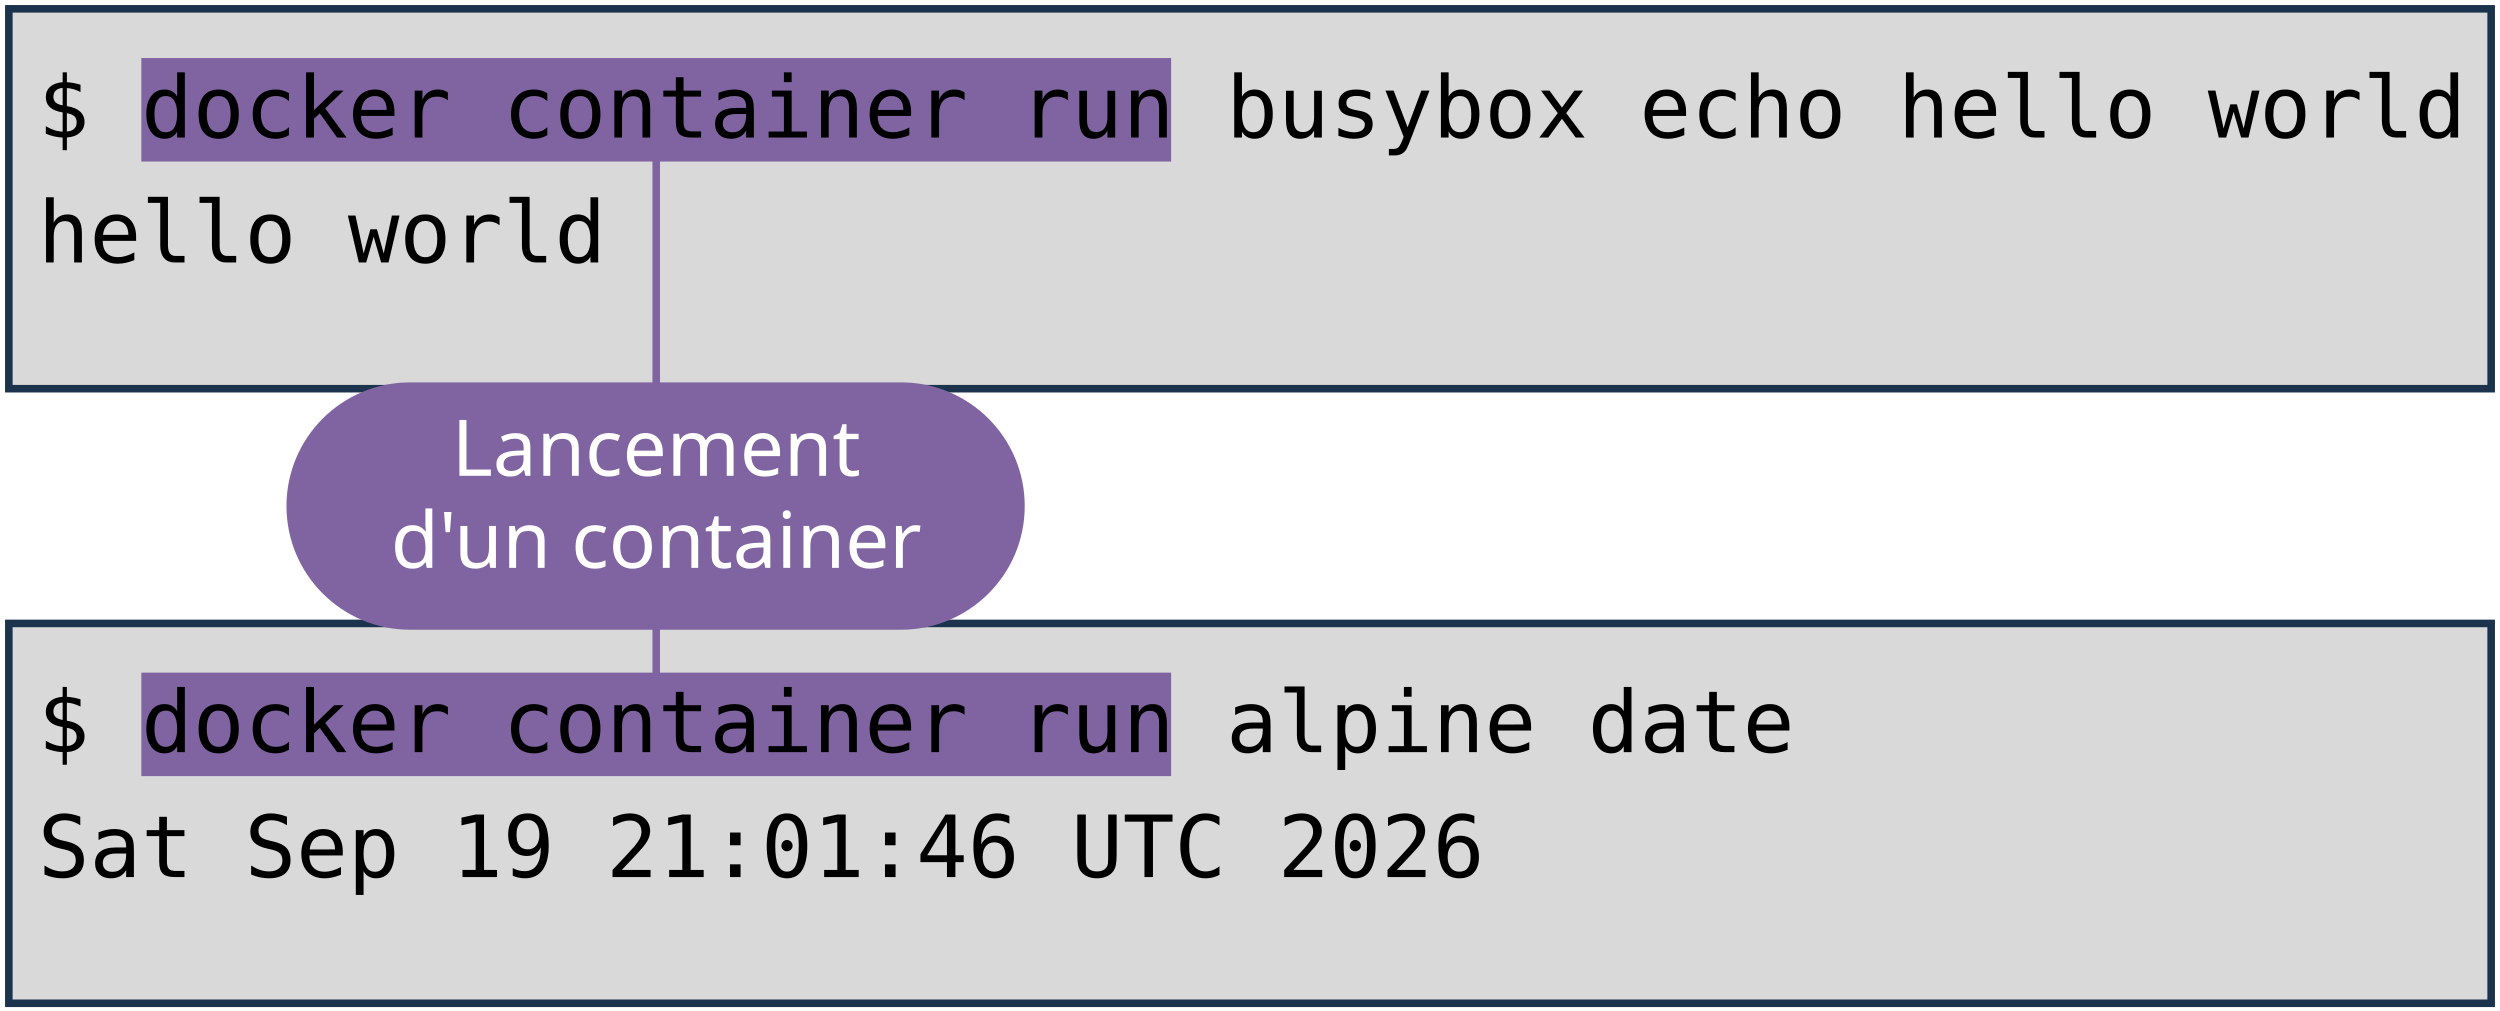
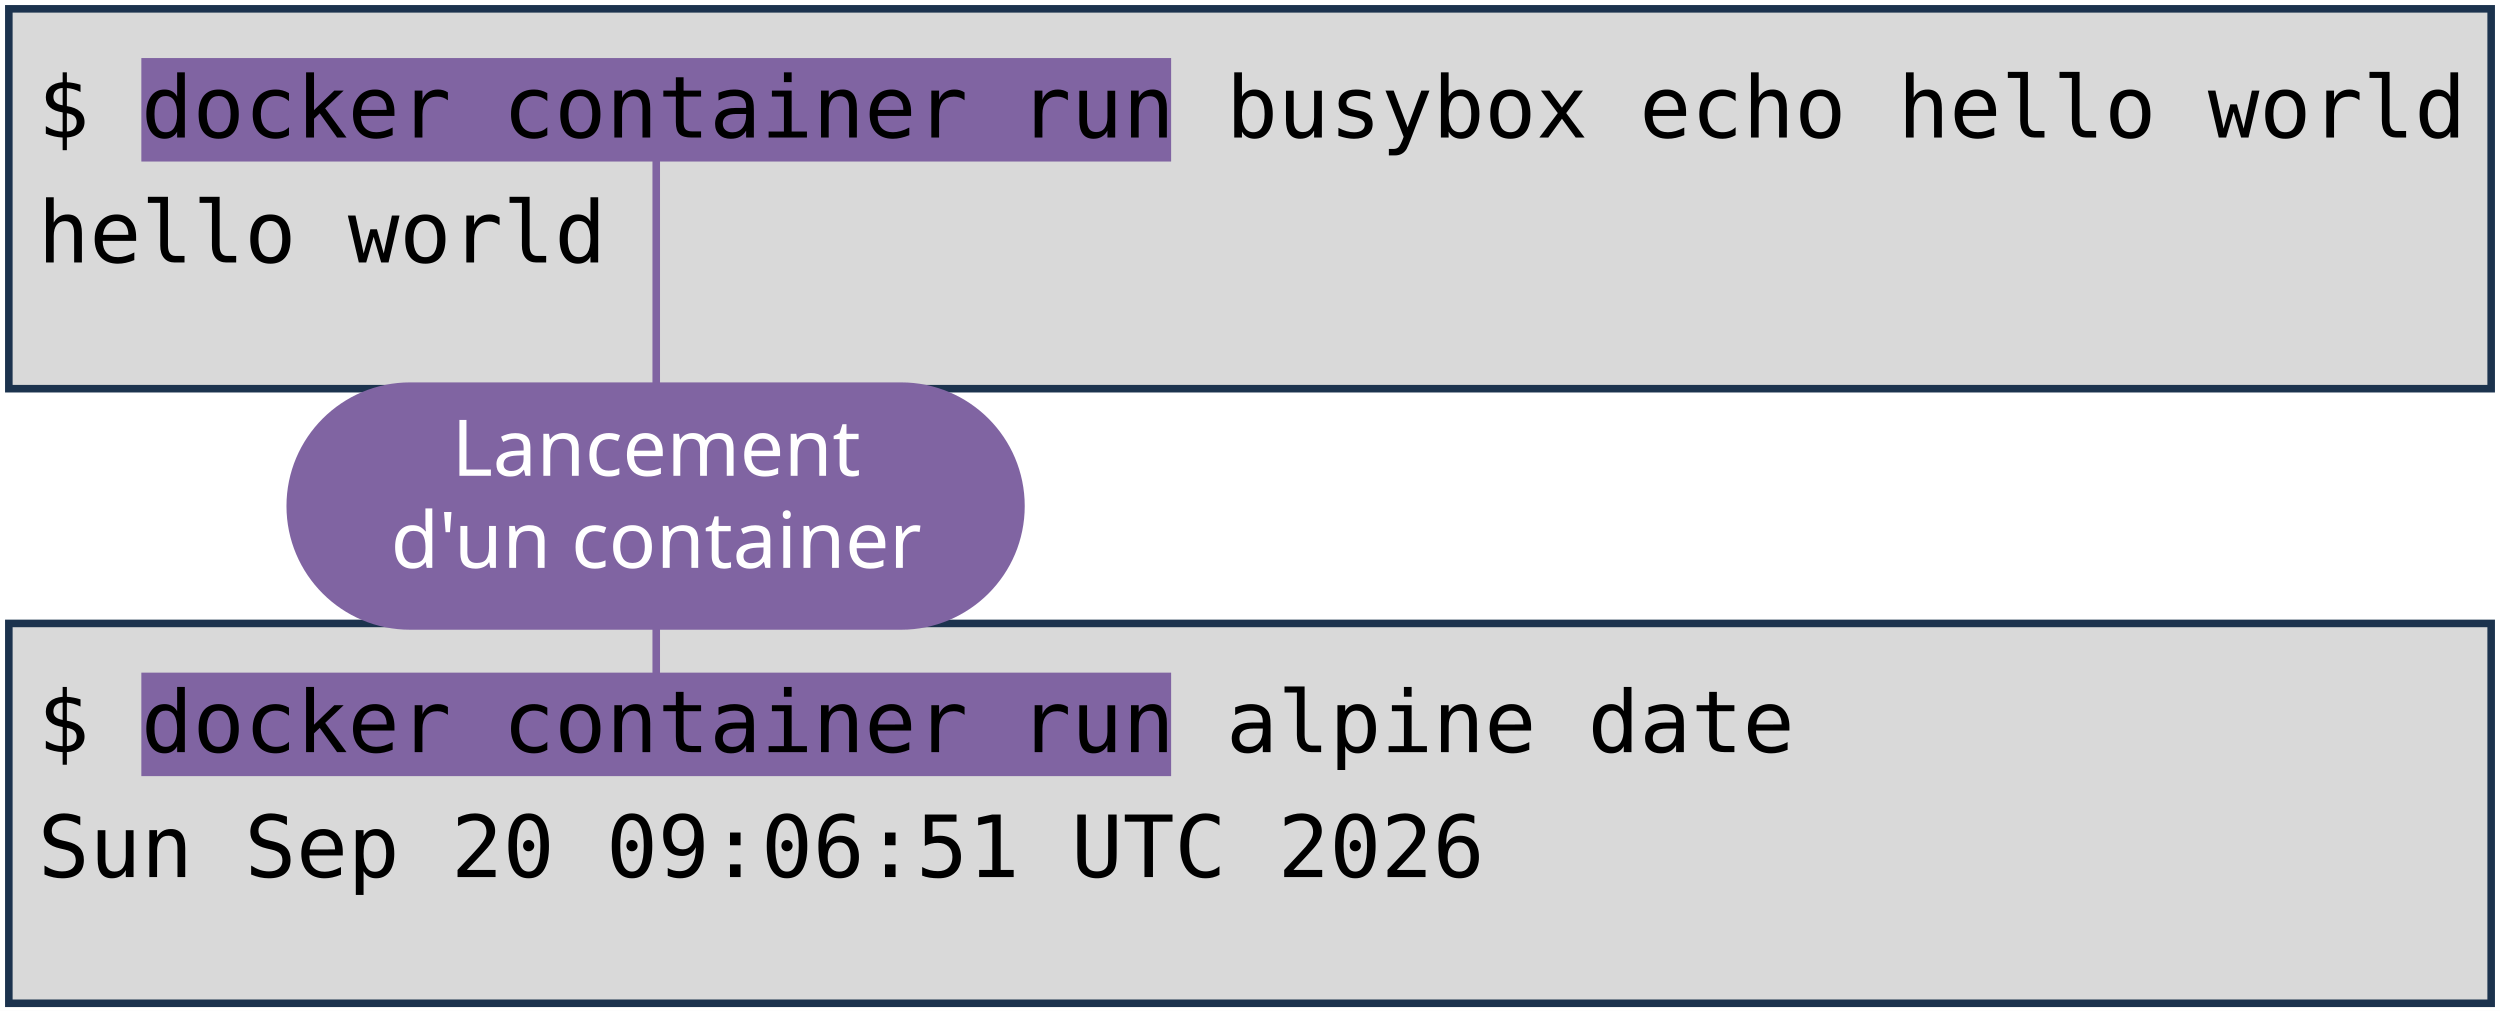
<svg xmlns="http://www.w3.org/2000/svg" viewBox="0 0 1981 801" width="1981" height="801" role="img" aria-label="Deux terminaux : docker container run busybox echo hello world, et docker container run alpine date. Annotations : lancement d'un container, image, commande lancée.">
  <style>
    .code { font-family: "DejaVu Sans Mono", Menlo, Consolas, monospace; font-size: 68px; fill: #000000; }
    .pill { font-family: "Trebuchet MS", "Century Gothic", Verdana, sans-serif; font-size: 62px; text-anchor: middle; }
  </style>
  <rect width="1981" height="801" fill="#FFFFFF" />
  <rect x="7" y="7" width="1967" height="301" fill="#D9D9D9" stroke="#1C334E" stroke-width="6" />
  <rect x="7" y="494" width="1967" height="301" fill="#D9D9D9" stroke="#1C334E" stroke-width="6" />
  <rect x="112" y="46" width="816" height="82" fill="#8064A2" />
  <rect x="112" y="533" width="816" height="82" fill="#8064A2" />
  <text x="30" y="109" class="code" xml:space="preserve">$ docker container run busybox echo hello world</text>
  <text x="30" y="208" class="code" xml:space="preserve">hello world</text>
  <text x="30" y="596" class="code" xml:space="preserve">$ docker container run alpine date</text>
-   <text x="30" y="695" class="code" xml:space="preserve">Sat Sep 19 21:01:46 UTC 2026</text>
+   <text x="30" y="695" class="code" xml:space="preserve">Sun Sep 20 09:06:51 UTC 2026</text>
  <path d="M 520 401 L 520 128" stroke="#8064A2" stroke-width="6" fill="none" stroke-linecap="round" />
  <path d="M 520 401 L 520 533" stroke="#8064A2" stroke-width="6" fill="none" stroke-linecap="round" />
  <rect x="227" y="303" width="585" height="196" rx="98" fill="#8064A2" />
  <text x="520" y="377" class="pill" fill="#FFFFFF">Lancement</text>
  <text x="520" y="450" class="pill" fill="#FFFFFF">d'un container</text>
</svg>
